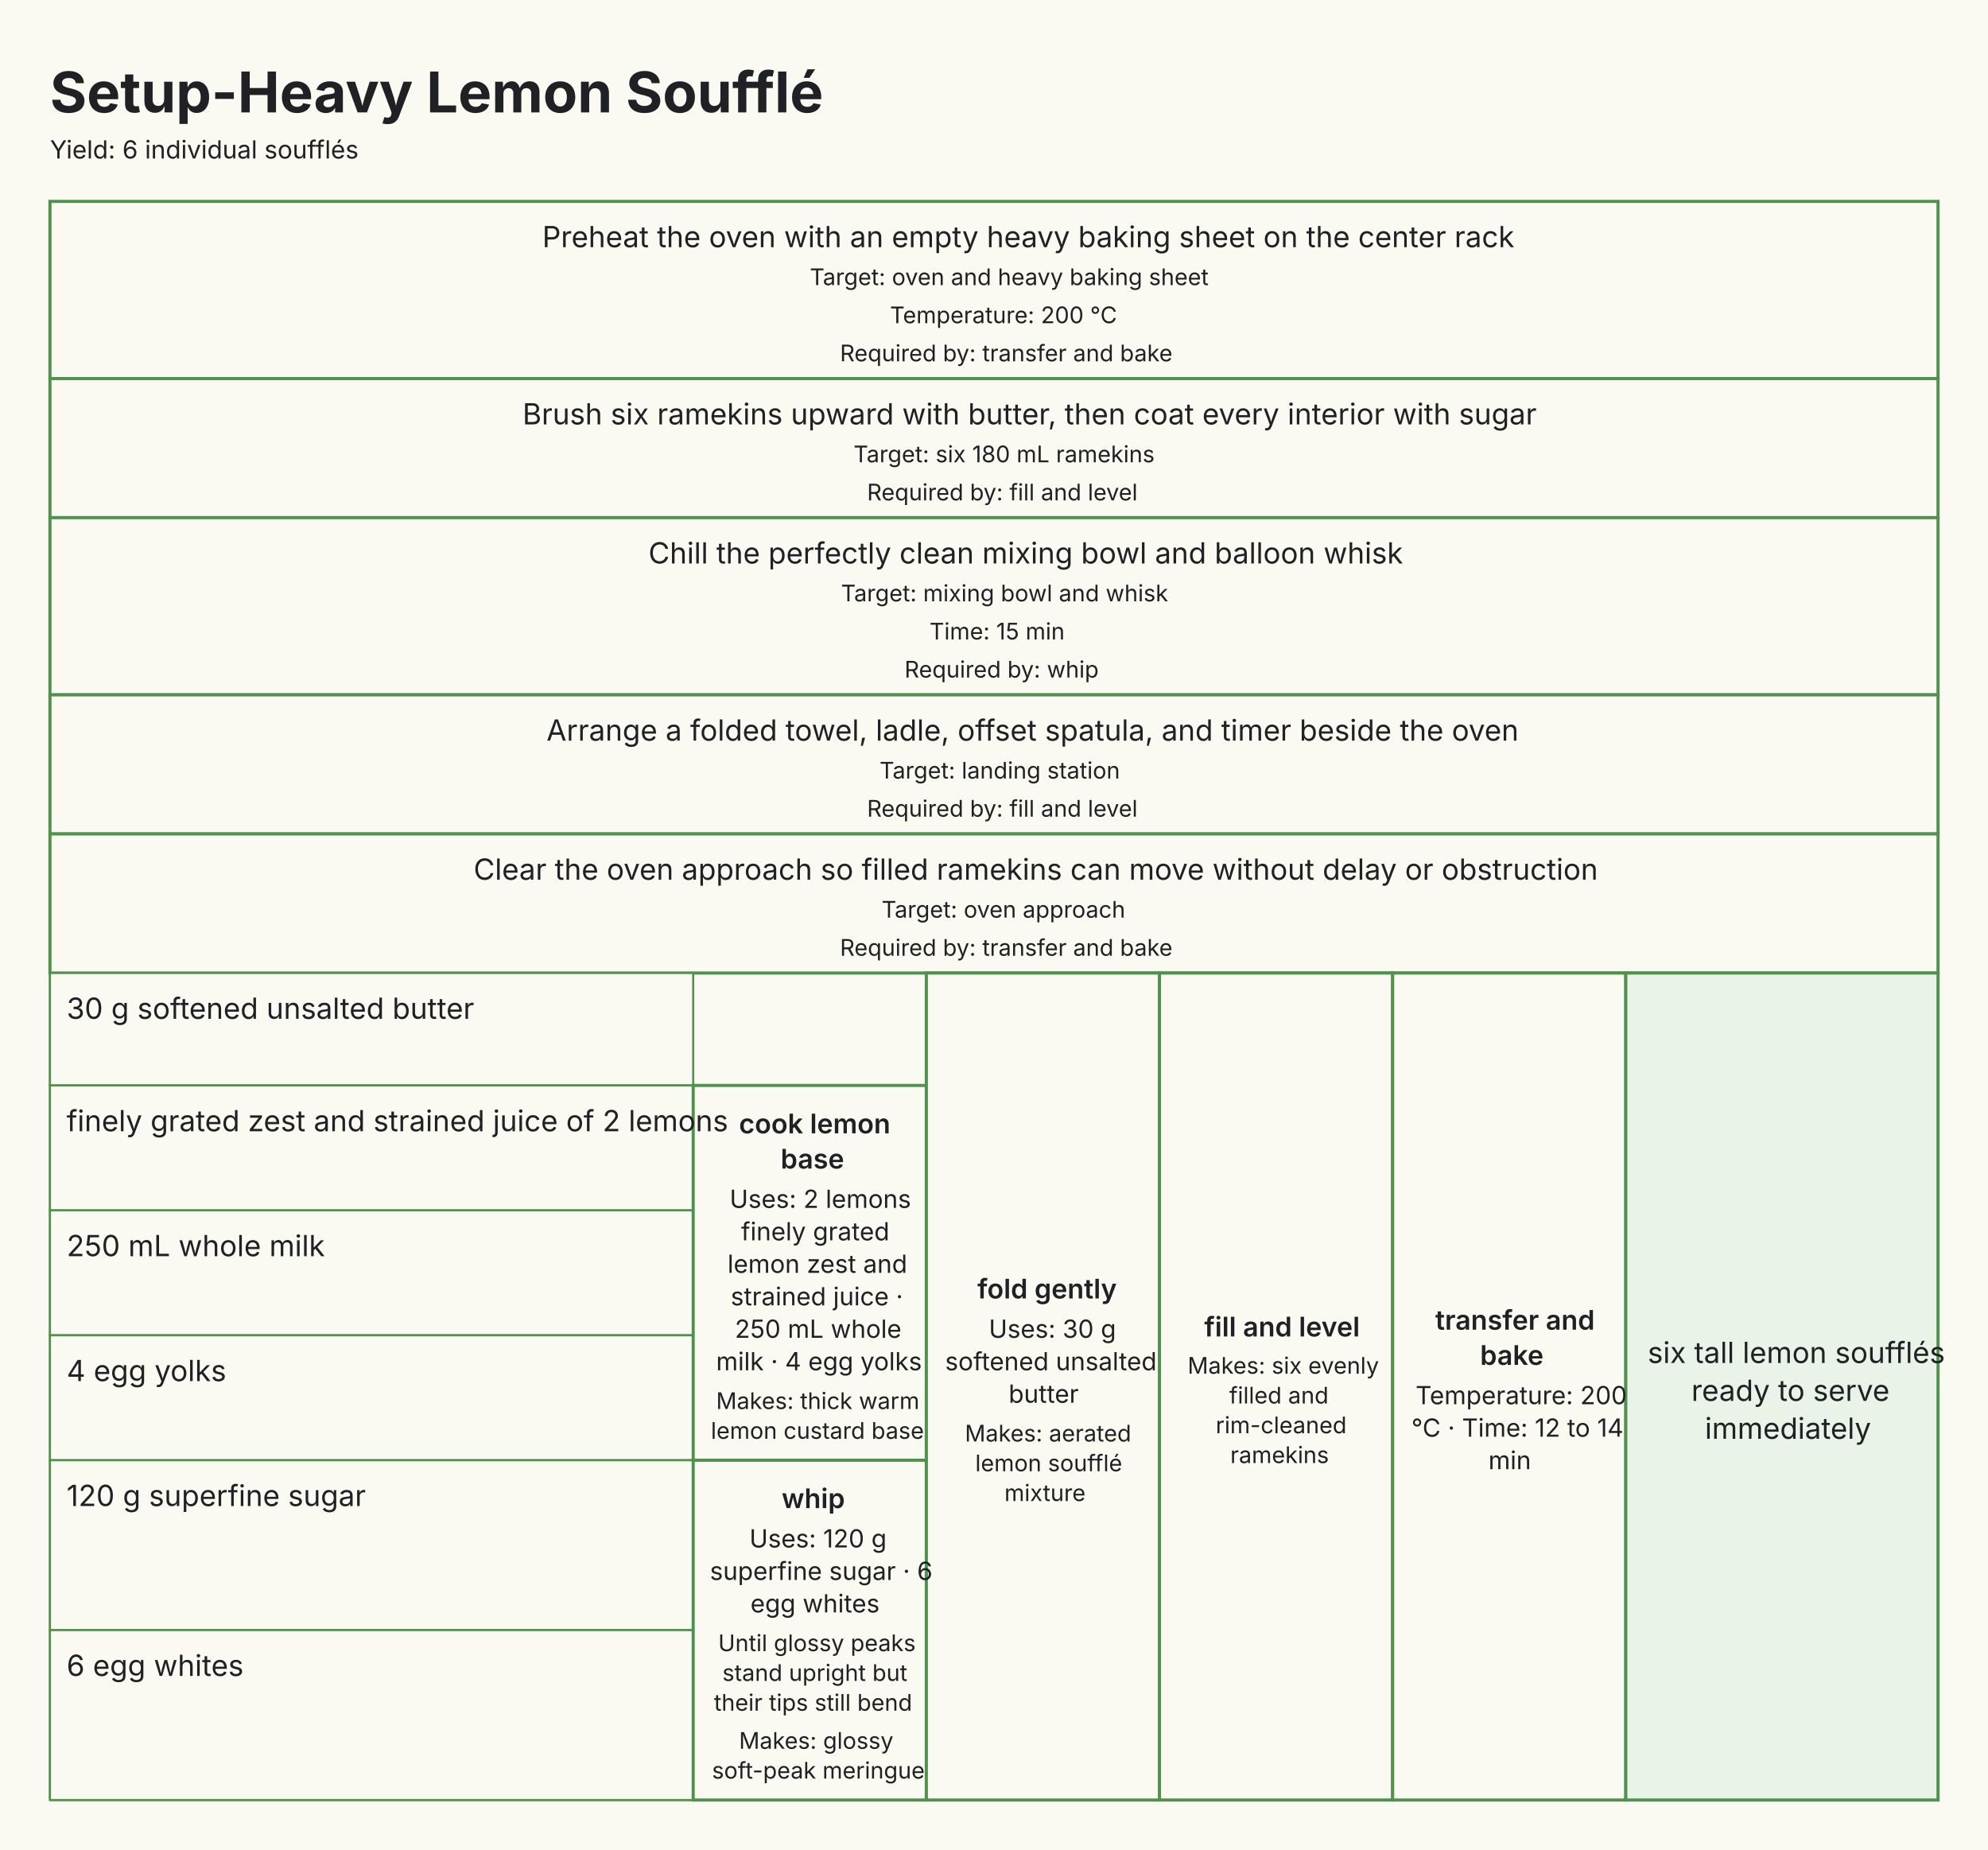
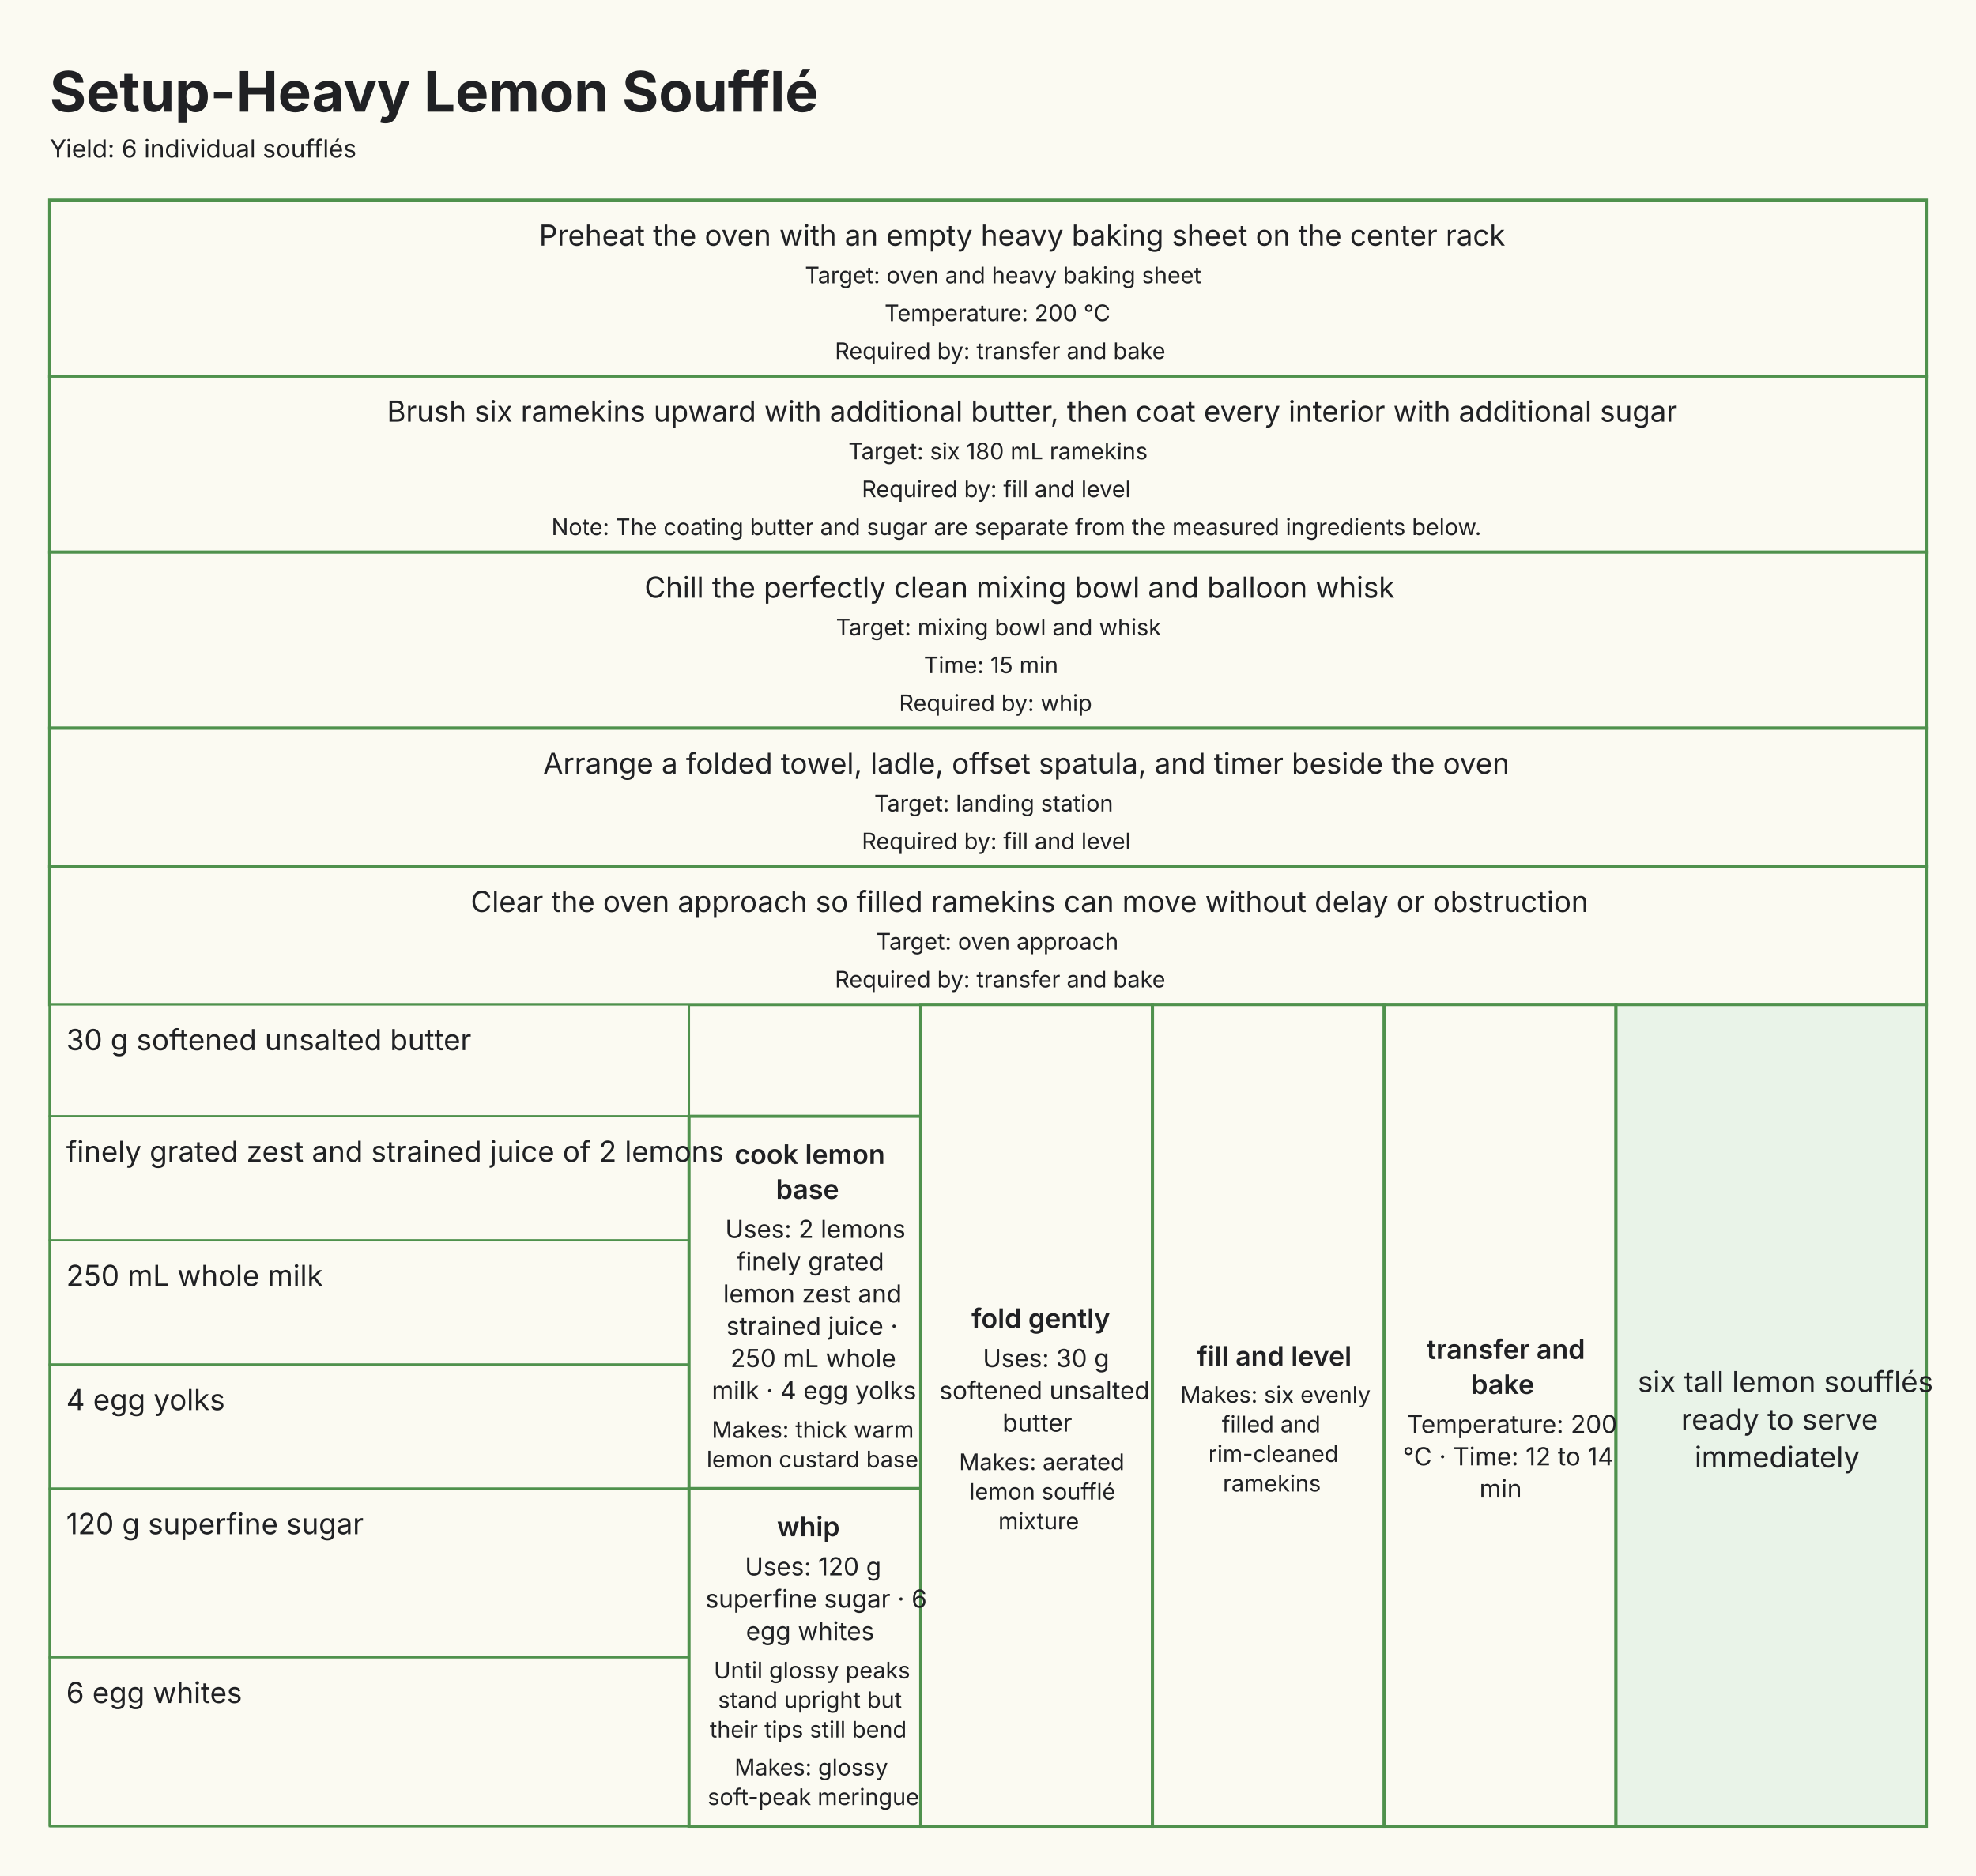
- <svg xmlns="http://www.w3.org/2000/svg" width="955" height="888.526" viewBox="0 0 955 888.526" role="img" aria-labelledby="rf-46b5584fda68-title rf-46b5584fda68-description" data-recipeflow-layout="recipeflow.tabular-layout/v1" data-recipeflow-notation="compact-table">
+ <svg xmlns="http://www.w3.org/2000/svg" width="955" height="906.826" viewBox="0 0 955 906.826" role="img" aria-labelledby="rf-95c3b8c87b6e-title rf-95c3b8c87b6e-description" data-recipeflow-layout="recipeflow.tabular-layout/v1" data-recipeflow-notation="compact-table">
  <style>text{font-family:Inter,"Segoe UI",Arial,"DejaVu Sans",sans-serif;fill:#202124}.guide{fill:none;stroke:#eee8df;stroke-width:1}.flow{fill:none;stroke:#5d5146;stroke-width:3;stroke-linecap:round;stroke-linejoin:round}.setup-dependency{fill:none;stroke:#b8aa99;stroke-width:1.5;stroke-dasharray:5 4}.op{fill:#f2eadf;stroke:#765f48;stroke-width:1.5}.setup{fill:#f7f4ef;stroke:#b8aa99;stroke-width:1}.material-label{fill:#fffdf9;stroke:#b8aa99;stroke-width:1}.final-output{fill:#e9f3e8;stroke:#4e7652;stroke-width:2}.grid-line{fill:none;stroke:#4f914d;stroke-width:1}.segment-link{fill:none;stroke:#36713a;stroke-width:1.5;stroke-dasharray:4 3}.grid-ingredient{fill:#fbfaf2;stroke:#4f914d;stroke-width:1}.grid-operation{fill:#fbfaf2;stroke:#4f914d;stroke-width:1.5}.grid-setup{fill:#fbfaf2;stroke:#4f914d;stroke-width:1.5}.grid-final{fill:#e9f3e8;stroke:#4f914d;stroke-width:1.5}.ingredient,.title{fill:none;stroke:none}@media print{.canvas{fill:#fff}.guide{stroke:#ddd}}</style>
-   <rect class="canvas" x="0" y="0" width="955" height="888.526" fill="#fbfaf2" />
-   <polyline id="path:table:grid:0" class="grid-line" points="24,467.326 931,467.326" vector-effect="non-scaling-stroke" data-kind="guide" />
-   <polyline id="path:table:grid:1" class="grid-line" points="24,521.326 931,521.326" vector-effect="non-scaling-stroke" data-kind="guide" />
-   <polyline id="path:table:grid:2" class="grid-line" points="24,581.326 931,581.326" vector-effect="non-scaling-stroke" data-kind="guide" />
-   <polyline id="path:table:grid:3" class="grid-line" points="24,641.326 931,641.326" vector-effect="non-scaling-stroke" data-kind="guide" />
-   <polyline id="path:table:grid:4" class="grid-line" points="24,701.326 931,701.326" vector-effect="non-scaling-stroke" data-kind="guide" />
-   <polyline id="path:table:grid:5" class="grid-line" points="24,782.926 931,782.926" vector-effect="non-scaling-stroke" data-kind="guide" />
-   <polyline id="path:table:grid:6" class="grid-line" points="24,864.526 931,864.526" vector-effect="non-scaling-stroke" data-kind="guide" />
-   <polyline id="path:table:border:left" class="grid-line" points="24,467.326 24,864.526" vector-effect="non-scaling-stroke" data-kind="guide" />
-   <polyline id="path:table:border:right" class="grid-line" points="931,467.326 931,864.526" vector-effect="non-scaling-stroke" data-kind="guide" />
+   <rect class="canvas" x="0" y="0" width="955" height="906.826" fill="#fbfaf2" />
+   <polyline id="path:table:grid:0" class="grid-line" points="24,485.626 931,485.626" vector-effect="non-scaling-stroke" data-kind="guide" />
+   <polyline id="path:table:grid:1" class="grid-line" points="24,539.626 931,539.626" vector-effect="non-scaling-stroke" data-kind="guide" />
+   <polyline id="path:table:grid:2" class="grid-line" points="24,599.626 931,599.626" vector-effect="non-scaling-stroke" data-kind="guide" />
+   <polyline id="path:table:grid:3" class="grid-line" points="24,659.626 931,659.626" vector-effect="non-scaling-stroke" data-kind="guide" />
+   <polyline id="path:table:grid:4" class="grid-line" points="24,719.626 931,719.626" vector-effect="non-scaling-stroke" data-kind="guide" />
+   <polyline id="path:table:grid:5" class="grid-line" points="24,801.226 931,801.226" vector-effect="non-scaling-stroke" data-kind="guide" />
+   <polyline id="path:table:grid:6" class="grid-line" points="24,882.826 931,882.826" vector-effect="non-scaling-stroke" data-kind="guide" />
+   <polyline id="path:table:border:left" class="grid-line" points="24,485.626 24,882.826" vector-effect="non-scaling-stroke" data-kind="guide" />
+   <polyline id="path:table:border:right" class="grid-line" points="931,485.626 931,882.826" vector-effect="non-scaling-stroke" data-kind="guide" />
  <rect id="box:table:title" class="title" x="24" y="24" width="907" height="54.726" rx="0" vector-effect="non-scaling-stroke" />
  <rect id="box:table:setup:op:preheat" class="grid-setup" x="24" y="96.726" width="907" height="85.1" rx="0" vector-effect="non-scaling-stroke" />
-   <rect id="box:table:setup:op:prepare-ramekins" class="grid-setup" x="24" y="181.826" width="907" height="66.8" rx="0" vector-effect="non-scaling-stroke" />
-   <rect id="box:table:setup:op:chill-bowl" class="grid-setup" x="24" y="248.626" width="907" height="85.1" rx="0" vector-effect="non-scaling-stroke" />
-   <rect id="box:table:setup:op:organize-station" class="grid-setup" x="24" y="333.726" width="907" height="66.8" rx="0" vector-effect="non-scaling-stroke" />
-   <rect id="box:table:setup:op:clear-door" class="grid-setup" x="24" y="400.526" width="907" height="66.8" rx="0" vector-effect="non-scaling-stroke" />
-   <rect id="box:table:ingredient:butter" class="grid-ingredient" x="24" y="467.326" width="309" height="54" rx="0" vector-effect="non-scaling-stroke" />
-   <rect id="box:table:ingredient:lemon" class="grid-ingredient" x="24" y="521.326" width="309" height="60" rx="0" vector-effect="non-scaling-stroke" />
-   <rect id="box:table:ingredient:milk" class="grid-ingredient" x="24" y="581.326" width="309" height="60" rx="0" vector-effect="non-scaling-stroke" />
-   <rect id="box:table:ingredient:yolks" class="grid-ingredient" x="24" y="641.326" width="309" height="60" rx="0" vector-effect="non-scaling-stroke" />
-   <rect id="box:table:ingredient:sugar" class="grid-ingredient" x="24" y="701.326" width="309" height="81.6" rx="0" vector-effect="non-scaling-stroke" />
-   <rect id="box:table:ingredient:whites" class="grid-ingredient" x="24" y="782.926" width="309" height="81.6" rx="0" vector-effect="non-scaling-stroke" />
-   <rect id="box:table:operation:op:make-base:0" class="grid-operation" x="333" y="521.326" width="112" height="180" rx="0" vector-effect="non-scaling-stroke" />
-   <rect id="box:table:operation:op:whip-whites:0" class="grid-operation" x="333" y="701.326" width="112" height="163.2" rx="0" vector-effect="non-scaling-stroke" />
-   <rect id="box:table:operation:op:fold:0" class="grid-operation" x="445" y="467.326" width="112" height="397.2" rx="0" vector-effect="non-scaling-stroke" />
-   <rect id="box:table:operation:op:portion:0" class="grid-operation" x="557" y="467.326" width="112" height="397.2" rx="0" vector-effect="non-scaling-stroke" />
-   <rect id="box:table:operation:op:bake:0" class="grid-operation" x="669" y="467.326" width="112" height="397.2" rx="0" vector-effect="non-scaling-stroke" />
-   <rect id="box:table:final:souffles:0" class="grid-final" x="781" y="467.326" width="150" height="397.2" rx="0" vector-effect="non-scaling-stroke" />
+   <rect id="box:table:setup:op:prepare-ramekins" class="grid-setup" x="24" y="181.826" width="907" height="85.1" rx="0" vector-effect="non-scaling-stroke" />
+   <rect id="box:table:setup:op:chill-bowl" class="grid-setup" x="24" y="266.926" width="907" height="85.1" rx="0" vector-effect="non-scaling-stroke" />
+   <rect id="box:table:setup:op:organize-station" class="grid-setup" x="24" y="352.026" width="907" height="66.8" rx="0" vector-effect="non-scaling-stroke" />
+   <rect id="box:table:setup:op:clear-door" class="grid-setup" x="24" y="418.826" width="907" height="66.8" rx="0" vector-effect="non-scaling-stroke" />
+   <rect id="box:table:ingredient:butter" class="grid-ingredient" x="24" y="485.626" width="309" height="54" rx="0" vector-effect="non-scaling-stroke" />
+   <rect id="box:table:ingredient:lemon" class="grid-ingredient" x="24" y="539.626" width="309" height="60" rx="0" vector-effect="non-scaling-stroke" />
+   <rect id="box:table:ingredient:milk" class="grid-ingredient" x="24" y="599.626" width="309" height="60" rx="0" vector-effect="non-scaling-stroke" />
+   <rect id="box:table:ingredient:yolks" class="grid-ingredient" x="24" y="659.626" width="309" height="60" rx="0" vector-effect="non-scaling-stroke" />
+   <rect id="box:table:ingredient:sugar" class="grid-ingredient" x="24" y="719.626" width="309" height="81.6" rx="0" vector-effect="non-scaling-stroke" />
+   <rect id="box:table:ingredient:whites" class="grid-ingredient" x="24" y="801.226" width="309" height="81.6" rx="0" vector-effect="non-scaling-stroke" />
+   <rect id="box:table:operation:op:make-base:0" class="grid-operation" x="333" y="539.626" width="112" height="180" rx="0" vector-effect="non-scaling-stroke" />
+   <rect id="box:table:operation:op:whip-whites:0" class="grid-operation" x="333" y="719.626" width="112" height="163.2" rx="0" vector-effect="non-scaling-stroke" />
+   <rect id="box:table:operation:op:fold:0" class="grid-operation" x="445" y="485.626" width="112" height="397.2" rx="0" vector-effect="non-scaling-stroke" />
+   <rect id="box:table:operation:op:portion:0" class="grid-operation" x="557" y="485.626" width="112" height="397.2" rx="0" vector-effect="non-scaling-stroke" />
+   <rect id="box:table:operation:op:bake:0" class="grid-operation" x="669" y="485.626" width="112" height="397.2" rx="0" vector-effect="non-scaling-stroke" />
+   <rect id="box:table:final:souffles:0" class="grid-final" x="781" y="485.626" width="150" height="397.2" rx="0" vector-effect="non-scaling-stroke" />
  <text id="text:table:title" data-role="title" font-size="27.02" font-weight="700" fill="#202124" xml:space="preserve" aria-label="Setup-Heavy Lemon Soufflé">
    <tspan x="24" dy="0" y="54">Setup-Heavy Lemon Soufflé</tspan>
  </text>
  <text id="text:table:yield" data-role="recipe-yield" font-size="12" font-weight="400" fill="#66615c" xml:space="preserve" aria-label="Yield: 6 individual soufflés">
    <tspan x="24" dy="0" y="76.126">Yield: 6 individual soufflés</tspan>
  </text>
  <text id="text:table:setup:op:preheat:label" data-role="setup-label" font-size="14" font-weight="400" fill="#202124" xml:space="preserve" aria-label="Preheat the oven with an empty heavy baking sheet on the center rack">
    <tspan x="260.5" dy="0" y="118.726">Preheat the oven with an empty heavy baking sheet on the center rack</tspan>
  </text>
  <text id="text:table:setup:op:preheat:target" data-role="setup-target" font-size="11" font-weight="400" fill="#66615c" xml:space="preserve" aria-label="Target: oven and heavy baking sheet">
    <tspan x="389" dy="0" y="136.926">Target: oven and heavy baking sheet</tspan>
  </text>
  <text id="text:table:setup:op:preheat:detail" data-role="setup-detail" font-size="11" font-weight="400" fill="#66615c" xml:space="preserve" aria-label="Temperature: 200 °C">
    <tspan x="427.5" dy="0" y="155.226">Temperature: 200 °C</tspan>
  </text>
  <text id="text:table:setup:op:preheat:required" data-role="setup-required-by" font-size="11" font-weight="400" fill="#66615c" xml:space="preserve" aria-label="Required by: transfer and bake">
    <tspan x="403.5" dy="0" y="173.526">Required by: transfer and bake</tspan>
  </text>
-   <text id="text:table:setup:op:prepare-ramekins:label" data-role="setup-label" font-size="14" font-weight="400" fill="#202124" xml:space="preserve" aria-label="Brush six ramekins upward with butter, then coat every interior with sugar">
-     <tspan x="251" dy="0" y="203.826">Brush six ramekins upward with butter, then coat every interior with sugar</tspan>
+   <text id="text:table:setup:op:prepare-ramekins:label" data-role="setup-label" font-size="14" font-weight="400" fill="#202124" xml:space="preserve" aria-label="Brush six ramekins upward with additional butter, then coat every interior with additional sugar">
+     <tspan x="187" dy="0" y="203.826">Brush six ramekins upward with additional butter, then coat every interior with additional sugar</tspan>
  </text>
  <text id="text:table:setup:op:prepare-ramekins:target" data-role="setup-target" font-size="11" font-weight="400" fill="#66615c" xml:space="preserve" aria-label="Target: six 180 mL ramekins">
    <tspan x="410" dy="0" y="222.026">Target: six 180 mL ramekins</tspan>
  </text>
  <text id="text:table:setup:op:prepare-ramekins:required" data-role="setup-required-by" font-size="11" font-weight="400" fill="#66615c" xml:space="preserve" aria-label="Required by: fill and level">
    <tspan x="416.5" dy="0" y="240.326">Required by: fill and level</tspan>
  </text>
+   <text id="text:table:setup:op:prepare-ramekins:note:0" data-role="setup-note" font-size="11" font-weight="400" fill="#66615c" xml:space="preserve" aria-label="Note: The coating butter and sugar are separate from the measured ingredients below.">
+     <tspan x="266.5" dy="0" y="258.626">Note: The coating butter and sugar are separate from the measured ingredients below.</tspan>
+   </text>
  <text id="text:table:setup:op:chill-bowl:label" data-role="setup-label" font-size="14" font-weight="400" fill="#202124" xml:space="preserve" aria-label="Chill the perfectly clean mixing bowl and balloon whisk">
-     <tspan x="311.5" dy="0" y="270.626">Chill the perfectly clean mixing bowl and balloon whisk</tspan>
+     <tspan x="311.5" dy="0" y="288.926">Chill the perfectly clean mixing bowl and balloon whisk</tspan>
  </text>
  <text id="text:table:setup:op:chill-bowl:target" data-role="setup-target" font-size="11" font-weight="400" fill="#66615c" xml:space="preserve" aria-label="Target: mixing bowl and whisk">
-     <tspan x="404" dy="0" y="288.826">Target: mixing bowl and whisk</tspan>
+     <tspan x="404" dy="0" y="307.126">Target: mixing bowl and whisk</tspan>
  </text>
  <text id="text:table:setup:op:chill-bowl:detail" data-role="setup-detail" font-size="11" font-weight="400" fill="#66615c" xml:space="preserve" aria-label="Time: 15 min">
-     <tspan x="446.5" dy="0" y="307.126">Time: 15 min</tspan>
+     <tspan x="446.5" dy="0" y="325.426">Time: 15 min</tspan>
  </text>
  <text id="text:table:setup:op:chill-bowl:required" data-role="setup-required-by" font-size="11" font-weight="400" fill="#66615c" xml:space="preserve" aria-label="Required by: whip">
-     <tspan x="434.5" dy="0" y="325.426">Required by: whip</tspan>
+     <tspan x="434.5" dy="0" y="343.726">Required by: whip</tspan>
  </text>
  <text id="text:table:setup:op:organize-station:label" data-role="setup-label" font-size="14" font-weight="400" fill="#202124" xml:space="preserve" aria-label="Arrange a folded towel, ladle, offset spatula, and timer beside the oven">
-     <tspan x="262.5" dy="0" y="355.726">Arrange a folded towel, ladle, offset spatula, and timer beside the oven</tspan>
+     <tspan x="262.5" dy="0" y="374.026">Arrange a folded towel, ladle, offset spatula, and timer beside the oven</tspan>
  </text>
  <text id="text:table:setup:op:organize-station:target" data-role="setup-target" font-size="11" font-weight="400" fill="#66615c" xml:space="preserve" aria-label="Target: landing station">
-     <tspan x="422.5" dy="0" y="373.926">Target: landing station</tspan>
+     <tspan x="422.5" dy="0" y="392.226">Target: landing station</tspan>
  </text>
  <text id="text:table:setup:op:organize-station:required" data-role="setup-required-by" font-size="11" font-weight="400" fill="#66615c" xml:space="preserve" aria-label="Required by: fill and level">
-     <tspan x="416.5" dy="0" y="392.226">Required by: fill and level</tspan>
+     <tspan x="416.5" dy="0" y="410.526">Required by: fill and level</tspan>
  </text>
  <text id="text:table:setup:op:clear-door:label" data-role="setup-label" font-size="14" font-weight="400" fill="#202124" xml:space="preserve" aria-label="Clear the oven approach so filled ramekins can move without delay or obstruction">
-     <tspan x="227.5" dy="0" y="422.526">Clear the oven approach so filled ramekins can move without delay or obstruction</tspan>
+     <tspan x="227.5" dy="0" y="440.826">Clear the oven approach so filled ramekins can move without delay or obstruction</tspan>
  </text>
  <text id="text:table:setup:op:clear-door:target" data-role="setup-target" font-size="11" font-weight="400" fill="#66615c" xml:space="preserve" aria-label="Target: oven approach">
-     <tspan x="423.5" dy="0" y="440.726">Target: oven approach</tspan>
+     <tspan x="423.5" dy="0" y="459.026">Target: oven approach</tspan>
  </text>
  <text id="text:table:setup:op:clear-door:required" data-role="setup-required-by" font-size="11" font-weight="400" fill="#66615c" xml:space="preserve" aria-label="Required by: transfer and bake">
-     <tspan x="403.5" dy="0" y="459.026">Required by: transfer and bake</tspan>
+     <tspan x="403.5" dy="0" y="477.326">Required by: transfer and bake</tspan>
  </text>
  <text id="text:table:ingredient:butter:primary" data-role="ingredient-source" font-size="14" font-weight="400" fill="#202124" xml:space="preserve" aria-label="30 g softened unsalted butter">
-     <tspan x="32" dy="0" y="489.326">30 g softened unsalted butter</tspan>
+     <tspan x="32" dy="0" y="507.626">30 g softened unsalted butter</tspan>
  </text>
  <text id="text:table:ingredient:lemon:primary" data-role="ingredient-source" font-size="14" font-weight="400" fill="#202124" xml:space="preserve" aria-label="finely grated zest and strained juice of 2 lemons">
-     <tspan x="32" dy="0" y="543.326">finely grated zest and strained juice of 2 lemons</tspan>
+     <tspan x="32" dy="0" y="561.626">finely grated zest and strained juice of 2 lemons</tspan>
  </text>
  <text id="text:table:ingredient:milk:primary" data-role="ingredient-source" font-size="14" font-weight="400" fill="#202124" xml:space="preserve" aria-label="250 mL whole milk">
-     <tspan x="32" dy="0" y="603.326">250 mL whole milk</tspan>
+     <tspan x="32" dy="0" y="621.626">250 mL whole milk</tspan>
  </text>
  <text id="text:table:ingredient:yolks:primary" data-role="ingredient-source" font-size="14" font-weight="400" fill="#202124" xml:space="preserve" aria-label="4 egg yolks">
-     <tspan x="32" dy="0" y="663.326">4 egg yolks</tspan>
+     <tspan x="32" dy="0" y="681.626">4 egg yolks</tspan>
  </text>
  <text id="text:table:ingredient:sugar:primary" data-role="ingredient-source" font-size="14" font-weight="400" fill="#202124" xml:space="preserve" aria-label="120 g superfine sugar">
-     <tspan x="32" dy="0" y="723.326">120 g superfine sugar</tspan>
+     <tspan x="32" dy="0" y="741.626">120 g superfine sugar</tspan>
  </text>
  <text id="text:table:ingredient:whites:primary" data-role="ingredient-source" font-size="14" font-weight="400" fill="#202124" xml:space="preserve" aria-label="6 egg whites">
-     <tspan x="32" dy="0" y="804.926">6 egg whites</tspan>
+     <tspan x="32" dy="0" y="823.226">6 egg whites</tspan>
  </text>
  <text id="text:table:operation:op:make-base:action" data-role="operation-action" font-size="13" font-weight="600" fill="#202124" xml:space="preserve" aria-label="cook lemon base">
-     <tspan x="355" dy="0" y="544.326">cook lemon</tspan>
-     <tspan x="375" dy="0" y="561.226">base</tspan>
+     <tspan x="355" dy="0" y="562.626">cook lemon</tspan>
+     <tspan x="375" dy="0" y="579.526">base</tspan>
  </text>
  <text id="text:table:operation:op:make-base:uses" data-role="operation-input-quantity" font-size="12" font-weight="400" fill="#66615c" xml:space="preserve" aria-label="Uses: 2 lemons finely grated lemon zest and strained juice · 250 mL whole milk · 4 egg yolks">
-     <tspan x="350.5" dy="0" y="580.126">Uses: 2 lemons</tspan>
-     <tspan x="356" dy="0" y="595.726">finely grated</tspan>
-     <tspan x="349.5" dy="0" y="611.326">lemon zest and</tspan>
-     <tspan x="351" dy="0" y="626.926">strained juice ·</tspan>
-     <tspan x="353" dy="0" y="642.526">250 mL whole</tspan>
-     <tspan x="344" dy="0" y="658.126">milk · 4 egg yolks</tspan>
+     <tspan x="350.5" dy="0" y="598.426">Uses: 2 lemons</tspan>
+     <tspan x="356" dy="0" y="614.026">finely grated</tspan>
+     <tspan x="349.5" dy="0" y="629.626">lemon zest and</tspan>
+     <tspan x="351" dy="0" y="645.226">strained juice ·</tspan>
+     <tspan x="353" dy="0" y="660.826">250 mL whole</tspan>
+     <tspan x="344" dy="0" y="676.426">milk · 4 egg yolks</tspan>
  </text>
  <text id="text:table:operation:op:make-base:outputs" data-role="material-label" font-size="11" font-weight="400" fill="#66615c" xml:space="preserve" aria-label="Makes: thick warm lemon custard base">
-     <tspan x="344" dy="0" y="676.726">Makes: thick warm</tspan>
-     <tspan x="341.5" dy="0" y="691.026">lemon custard base</tspan>
+     <tspan x="344" dy="0" y="695.026">Makes: thick warm</tspan>
+     <tspan x="341.5" dy="0" y="709.326">lemon custard base</tspan>
  </text>
  <text id="text:table:operation:op:whip-whites:action" data-role="operation-action" font-size="13" font-weight="600" fill="#202124" xml:space="preserve" aria-label="whip">
-     <tspan x="375.5" dy="0" y="724.326">whip</tspan>
+     <tspan x="375.5" dy="0" y="742.626">whip</tspan>
  </text>
  <text id="text:table:operation:op:whip-whites:uses" data-role="operation-input-quantity" font-size="12" font-weight="400" fill="#66615c" xml:space="preserve" aria-label="Uses: 120 g superfine sugar · 6 egg whites">
-     <tspan x="360" dy="0" y="743.226">Uses: 120 g</tspan>
-     <tspan x="341" dy="0" y="758.826">superfine sugar · 6</tspan>
-     <tspan x="360.5" dy="0" y="774.426">egg whites</tspan>
+     <tspan x="360" dy="0" y="761.526">Uses: 120 g</tspan>
+     <tspan x="341" dy="0" y="777.126">superfine sugar · 6</tspan>
+     <tspan x="360.5" dy="0" y="792.726">egg whites</tspan>
  </text>
  <text id="text:table:operation:op:whip-whites:until" data-role="operation-until" font-size="11" font-weight="400" fill="#66615c" xml:space="preserve" aria-label="Until glossy peaks stand upright but their tips still bend">
-     <tspan x="345" dy="0" y="793.026">Until glossy peaks</tspan>
-     <tspan x="347" dy="0" y="807.326">stand upright but</tspan>
-     <tspan x="343" dy="0" y="821.626">their tips still bend</tspan>
+     <tspan x="345" dy="0" y="811.326">Until glossy peaks</tspan>
+     <tspan x="347" dy="0" y="825.626">stand upright but</tspan>
+     <tspan x="343" dy="0" y="839.926">their tips still bend</tspan>
  </text>
  <text id="text:table:operation:op:whip-whites:outputs" data-role="material-label" font-size="11" font-weight="400" fill="#66615c" xml:space="preserve" aria-label="Makes: glossy soft-peak meringue">
-     <tspan x="355" dy="0" y="839.926">Makes: glossy</tspan>
-     <tspan x="342" dy="0" y="854.226">soft-peak meringue</tspan>
+     <tspan x="355" dy="0" y="858.226">Makes: glossy</tspan>
+     <tspan x="342" dy="0" y="872.526">soft-peak meringue</tspan>
  </text>
  <text id="text:table:operation:op:fold:action" data-role="operation-action" font-size="13" font-weight="600" fill="#202124" xml:space="preserve" aria-label="fold gently">
-     <tspan x="469.5" dy="0" y="623.626">fold gently</tspan>
+     <tspan x="469.5" dy="0" y="641.926">fold gently</tspan>
  </text>
  <text id="text:table:operation:op:fold:uses" data-role="operation-input-quantity" font-size="12" font-weight="400" fill="#66615c" xml:space="preserve" aria-label="Uses: 30 g softened unsalted butter">
-     <tspan x="475" dy="0" y="642.526">Uses: 30 g</tspan>
-     <tspan x="454" dy="0" y="658.126">softened unsalted</tspan>
-     <tspan x="484.5" dy="0" y="673.726">butter</tspan>
+     <tspan x="475" dy="0" y="660.826">Uses: 30 g</tspan>
+     <tspan x="454" dy="0" y="676.426">softened unsalted</tspan>
+     <tspan x="484.5" dy="0" y="692.026">butter</tspan>
  </text>
  <text id="text:table:operation:op:fold:outputs" data-role="material-label" font-size="11" font-weight="400" fill="#66615c" xml:space="preserve" aria-label="Makes: aerated lemon soufflé mixture">
-     <tspan x="463.5" dy="0" y="692.326">Makes: aerated</tspan>
-     <tspan x="468.5" dy="0" y="706.626">lemon soufflé</tspan>
-     <tspan x="482.5" dy="0" y="720.926">mixture</tspan>
+     <tspan x="463.5" dy="0" y="710.626">Makes: aerated</tspan>
+     <tspan x="468.5" dy="0" y="724.926">lemon soufflé</tspan>
+     <tspan x="482.5" dy="0" y="739.226">mixture</tspan>
  </text>
  <text id="text:table:operation:op:portion:action" data-role="operation-action" font-size="13" font-weight="600" fill="#202124" xml:space="preserve" aria-label="fill and level">
-     <tspan x="578.5" dy="0" y="641.876">fill and level</tspan>
+     <tspan x="578.5" dy="0" y="660.176">fill and level</tspan>
  </text>
  <text id="text:table:operation:op:portion:outputs" data-role="material-label" font-size="11" font-weight="400" fill="#66615c" xml:space="preserve" aria-label="Makes: six evenly filled and rim-cleaned ramekins">
-     <tspan x="570.5" dy="0" y="659.776">Makes: six evenly</tspan>
-     <tspan x="590.5" dy="0" y="674.076">filled and</tspan>
-     <tspan x="584" dy="0" y="688.376">rim-cleaned</tspan>
-     <tspan x="591" dy="0" y="702.676">ramekins</tspan>
+     <tspan x="570.5" dy="0" y="678.076">Makes: six evenly</tspan>
+     <tspan x="590.5" dy="0" y="692.376">filled and</tspan>
+     <tspan x="584" dy="0" y="706.676">rim-cleaned</tspan>
+     <tspan x="591" dy="0" y="720.976">ramekins</tspan>
  </text>
  <text id="text:table:operation:op:bake:action" data-role="operation-action" font-size="13" font-weight="600" fill="#202124" xml:space="preserve" aria-label="transfer and bake">
-     <tspan x="689.5" dy="0" y="638.626">transfer and</tspan>
-     <tspan x="711" dy="0" y="655.526">bake</tspan>
+     <tspan x="689.5" dy="0" y="656.926">transfer and</tspan>
+     <tspan x="711" dy="0" y="673.826">bake</tspan>
  </text>
  <text id="text:table:operation:op:bake:detail" data-role="operation-detail" font-size="12" font-weight="400" fill="#66615c" xml:space="preserve" aria-label="Temperature: 200 °C · Time: 12 to 14 min">
-     <tspan x="680" dy="0" y="674.426">Temperature: 200</tspan>
-     <tspan x="678" dy="0" y="690.026">°C · Time: 12 to 14</tspan>
-     <tspan x="715" dy="0" y="705.626">min</tspan>
+     <tspan x="680" dy="0" y="692.726">Temperature: 200</tspan>
+     <tspan x="678" dy="0" y="708.326">°C · Time: 12 to 14</tspan>
+     <tspan x="715" dy="0" y="723.926">min</tspan>
  </text>
  <text id="text:table:final:souffles:label" data-role="final-label" font-size="14" font-weight="400" fill="#202124" xml:space="preserve" aria-label="six tall lemon soufflés ready to serve immediately">
-     <tspan x="791.5" dy="0" y="654.626">six tall lemon soufflés</tspan>
-     <tspan x="812.5" dy="0" y="672.826">ready to serve</tspan>
-     <tspan x="819" dy="0" y="691.026">immediately</tspan>
+     <tspan x="791.5" dy="0" y="672.926">six tall lemon soufflés</tspan>
+     <tspan x="812.5" dy="0" y="691.126">ready to serve</tspan>
+     <tspan x="819" dy="0" y="709.326">immediately</tspan>
  </text>
</svg>
